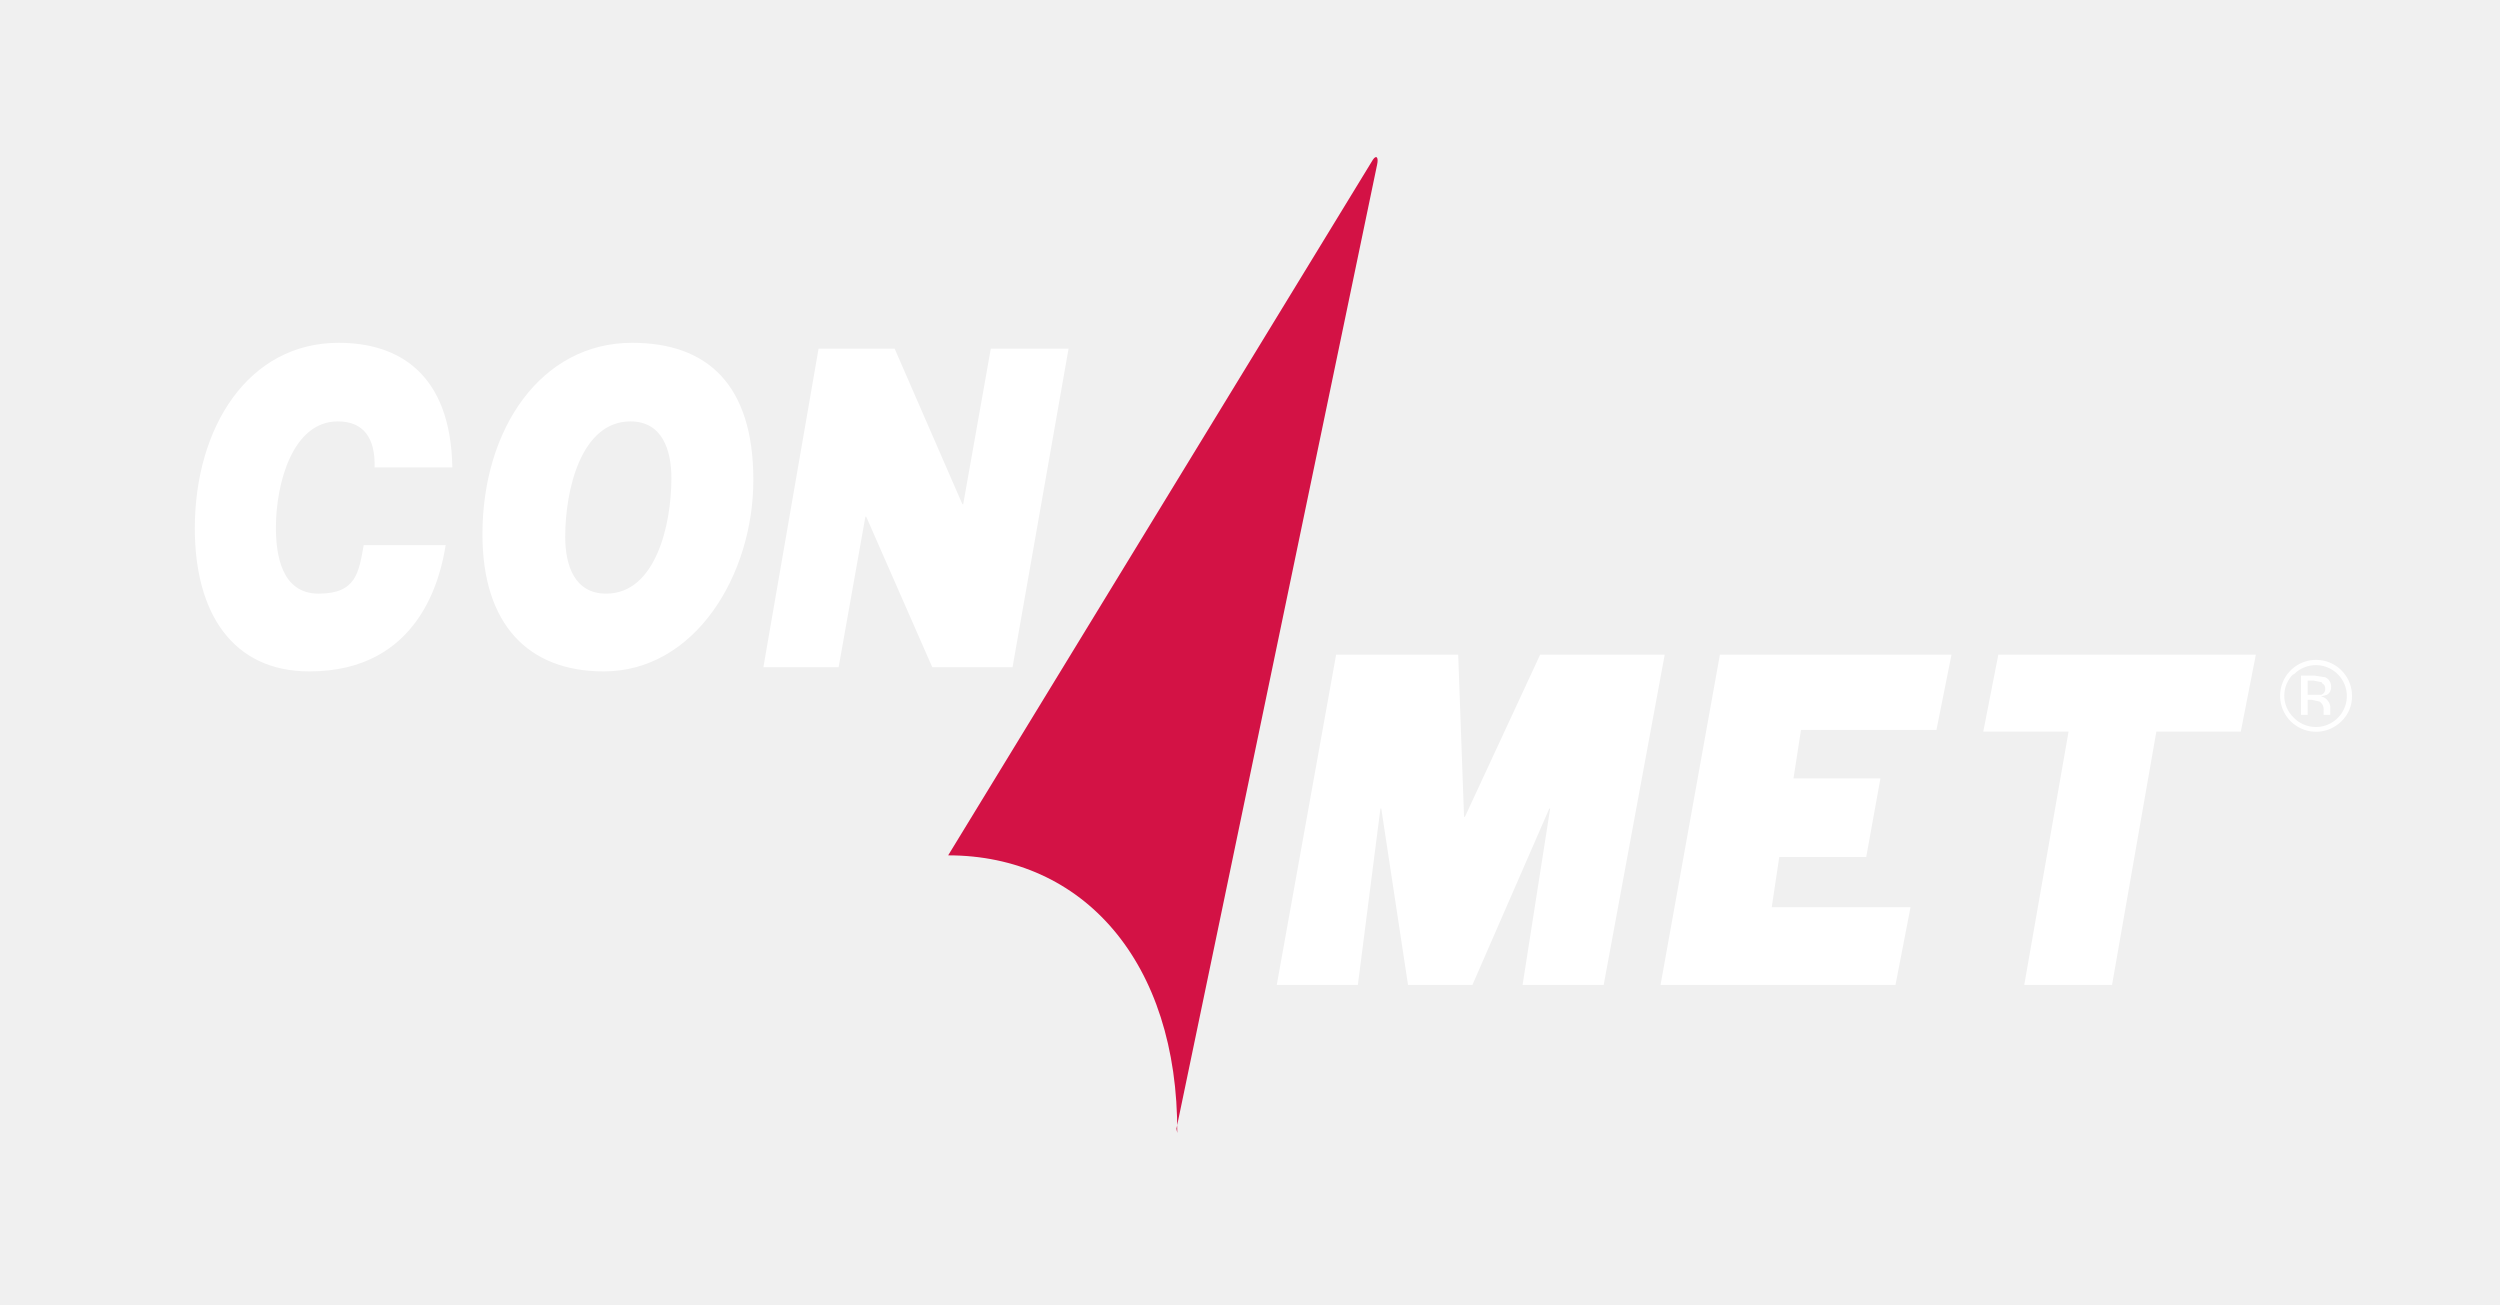
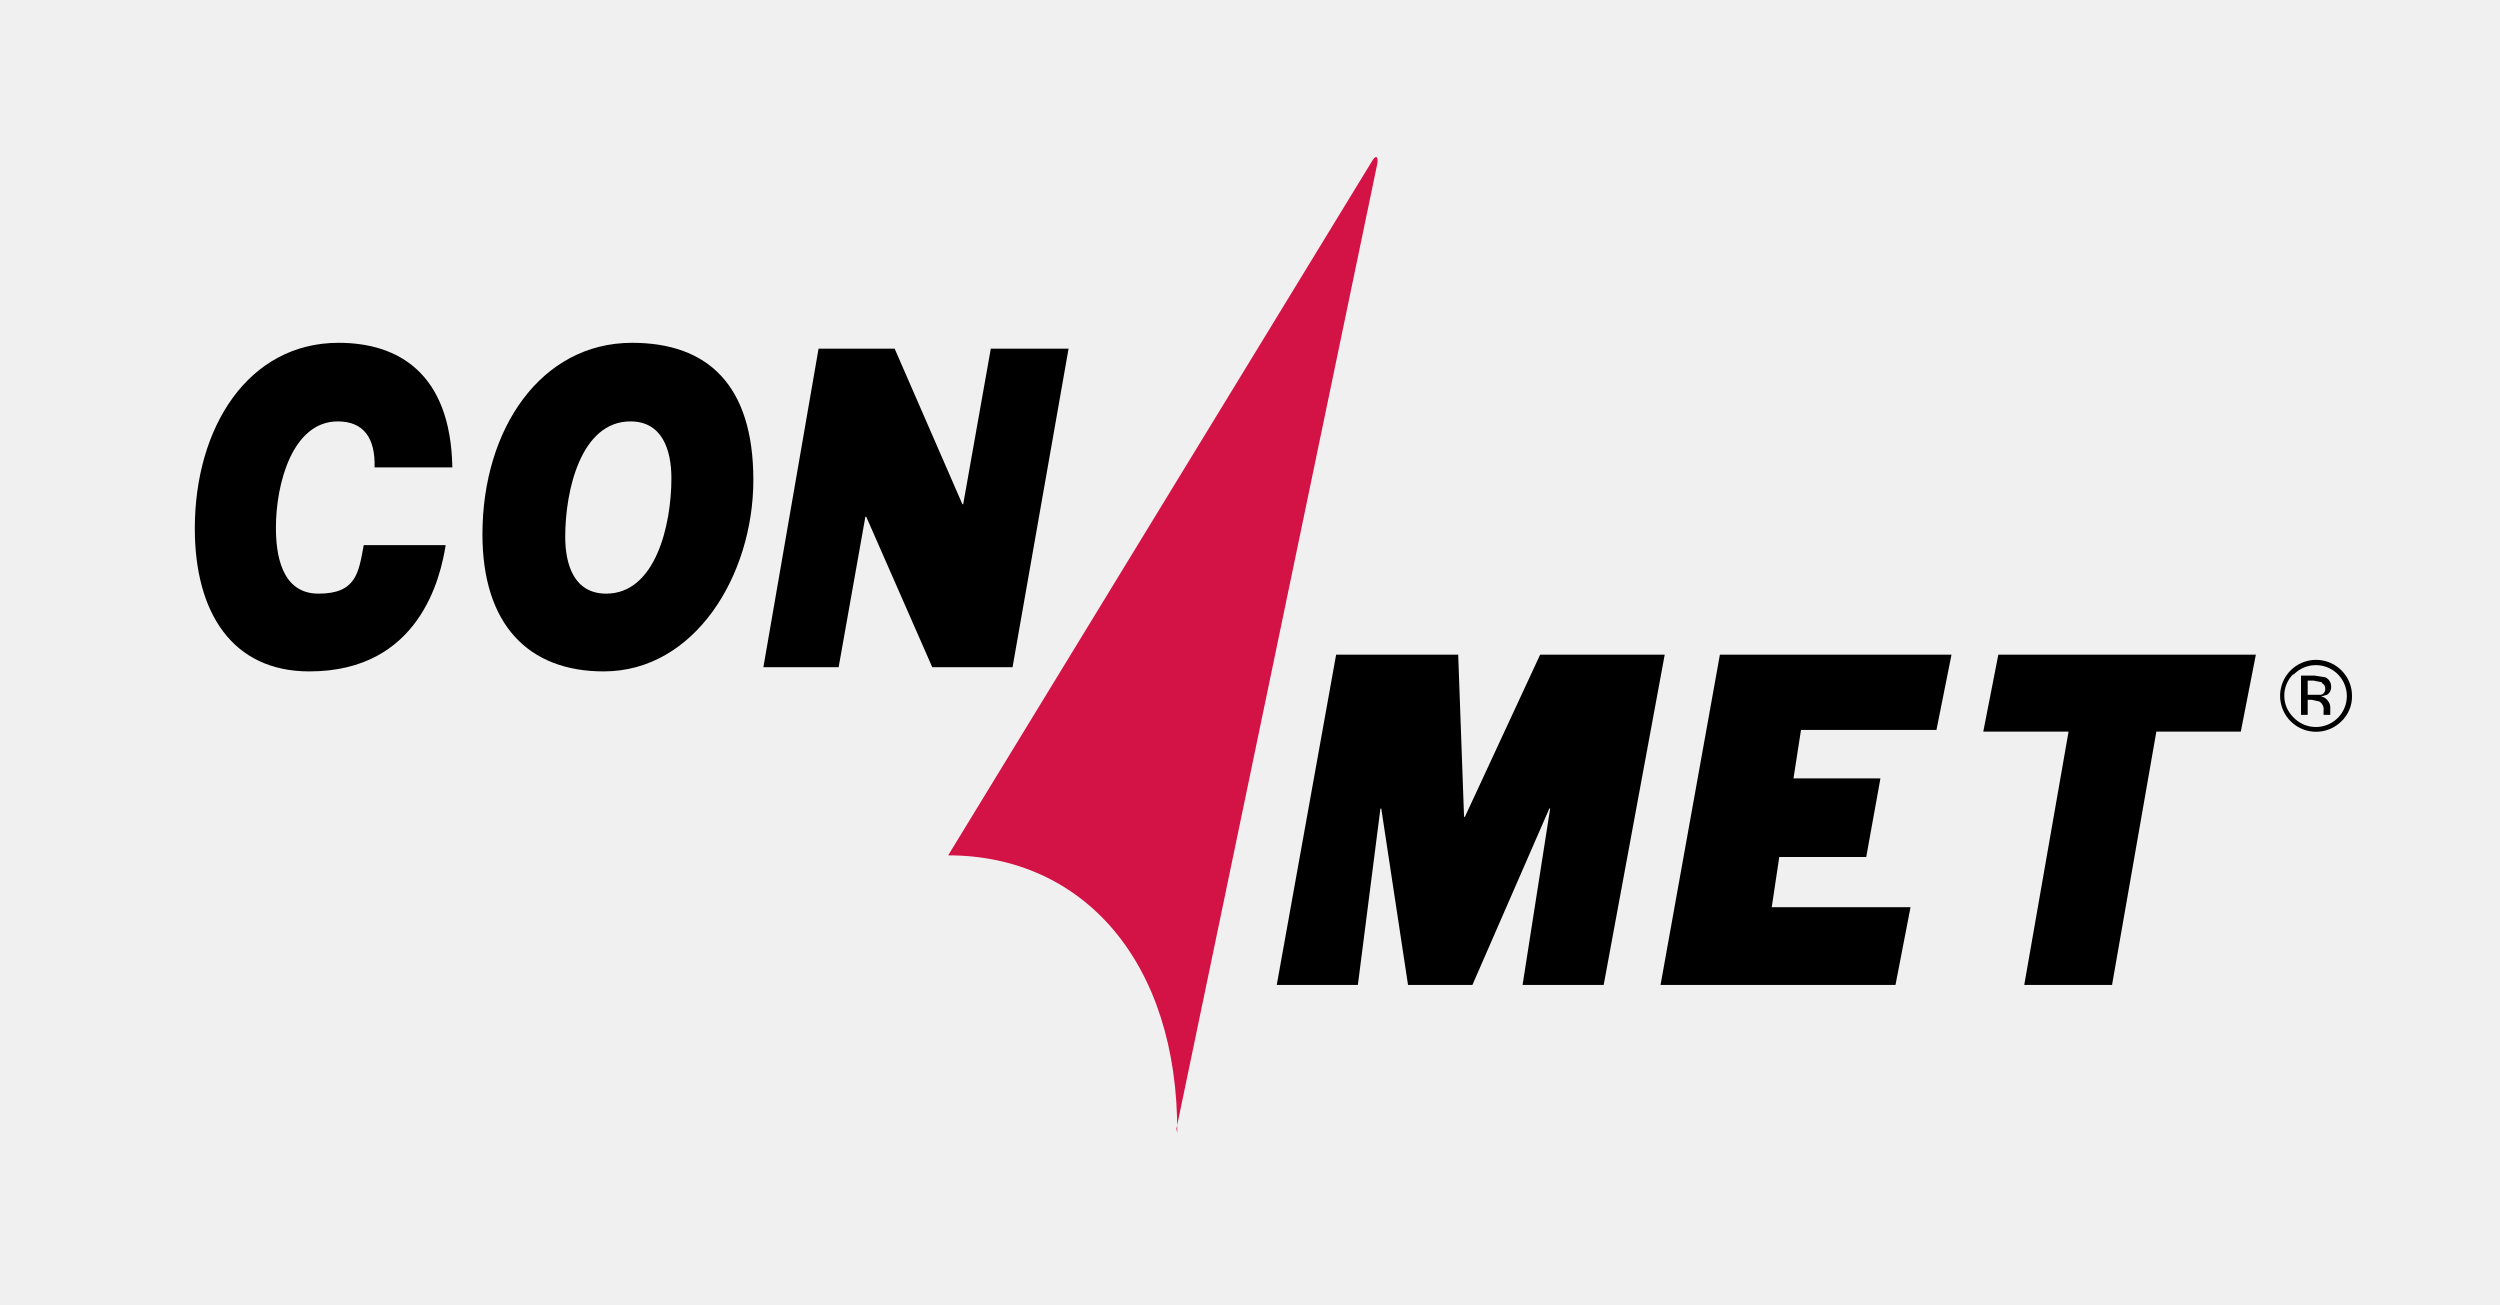
<svg xmlns="http://www.w3.org/2000/svg" viewBox="0 0 299 156">
  <rect width="299" height="156" style="fill:none" />
-   <path d="M211.3,369.2c-0.6,3.8-3.1,15.1-16.3,15.1-9.2,0-13.7-7-13.7-17.1,0-12.1,6.4-22.2,17.2-22.2,7.1,0,13.4,3.6,13.6,14.9h-9.3c0.1-3.5-1.3-5.5-4.4-5.5-5.4,0-7.4,7.4-7.4,12.7,0,3.1.6,7.9,5.1,7.9s4.8-2.5,5.4-5.8h9.6Z" transform="translate(-158 -304)" style="fill:#fff" />
+   <path d="M211.3,369.2c-0.6,3.8-3.1,15.1-16.3,15.1-9.2,0-13.7-7-13.7-17.1,0-12.1,6.4-22.2,17.2-22.2,7.1,0,13.4,3.6,13.6,14.9h-9.3c0.1-3.5-1.3-5.5-4.4-5.5-5.4,0-7.4,7.4-7.4,12.7,0,3.1.6,7.9,5.1,7.9s4.8-2.5,5.4-5.8h9.6Z" transform="translate(-158 -304)" style="fill:#000" />
  <path d="M298.8,439.5c0.1-20.5-11.3-33.2-27.4-33.2l50.8-83.2c0.4-.6.7-0.3,0.5,0.6L298.7,439" transform="translate(-158 -304)" style="fill:#d31245" />
-   <path d="M233.6,345c9,0,14.5,5,14.5,16.4s-7,22.9-17.9,22.9c-9,0-14.5-5.6-14.5-16.4,0-12.6,7-22.9,17.9-22.9h0ZM230.5,375c5.9,0,7.8-8.2,7.8-13.8,0-3.4-1.1-6.8-4.9-6.8-5.9,0-7.8,8.2-7.8,13.8,0,3.4,1.1,6.8,4.9,6.8h0Z" transform="translate(-158 -304)" style="fill:#fff" />
-   <polygon points="97.9 41.7 107 41.7 115.1 60.3 115.2 60.3 118.5 41.7 127.8 41.7 121.1 79.8 111.5 79.8 103.6 61.8 103.5 61.8 100.3 79.8 91.3 79.8 97.9 41.7 97.9 41.7" style="fill:#fff" />
-   <polygon points="159.8 78.3 174.4 78.3 175.1 97.7 175.2 97.7 184.2 78.3 199.1 78.3 191.8 117.8 182.1 117.8 185.4 96.7 185.3 96.7 176.1 117.8 168.4 117.8 165.2 96.7 165.1 96.7 162.4 117.8 152.7 117.8 159.8 78.3 159.8 78.3" style="fill:#fff" />
-   <polygon points="205.7 78.3 233.4 78.3 231.6 87.3 215.4 87.3 214.5 93.1 224.9 93.1 223.2 102.5 212.8 102.5 211.9 108.5 228.5 108.5 226.7 117.8 198.6 117.8 205.7 78.3 205.7 78.3" style="fill:#fff" />
-   <polygon points="247.4 87.5 237.2 87.5 239 78.3 269.8 78.3 268 87.5 257.9 87.5 252.6 117.8 242.1 117.8 247.4 87.5 247.4 87.5" style="fill:#fff" />
-   <path d="M438,390.3a4.3,4.3,0,1,1,1.3-3.1A4.1,4.1,0,0,1,438,390.3Zm-5.7-5.7a3.6,3.6,0,0,0-1.1,2.6,3.6,3.6,0,0,0,1.1,2.6A3.7,3.7,0,1,0,432.3,384.7Zm2.5,0.2,1.3,0.2a1.2,1.2,0,0,1,.7,1.2,1,1,0,0,1-.5.9l-0.7.2a1.2,1.2,0,0,1,.8.5,1.3,1.3,0,0,1,.3.7V389c0,0.1,0,.2,0,0.3v0.2h-0.8V389a1.1,1.1,0,0,0-.5-1.1l-0.9-.2H434v1.8h-0.8v-4.7h1.7Zm0.9,0.8-1-.2H434v1.7h1.6a0.7,0.7,0,0,0,.5-0.7A0.7,0.7,0,0,0,435.7,385.7Z" transform="translate(-158 -304)" style="fill:#fff" />
+   <path d="M233.6,345c9,0,14.5,5,14.5,16.4s-7,22.9-17.9,22.9c-9,0-14.5-5.6-14.5-16.4,0-12.6,7-22.9,17.9-22.9h0ZM230.5,375c5.9,0,7.8-8.2,7.8-13.8,0-3.4-1.1-6.8-4.9-6.8-5.9,0-7.8,8.2-7.8,13.8,0,3.4,1.1,6.8,4.9,6.8h0Z" transform="translate(-158 -304)" style="fill:#000" />
+   <polygon points="97.9 41.7 107 41.7 115.1 60.3 115.2 60.3 118.5 41.7 127.8 41.7 121.1 79.8 111.5 79.8 103.6 61.8 103.5 61.8 100.3 79.8 91.3 79.8 97.9 41.7 97.9 41.7" style="fill:#000" />
+   <polygon points="159.8 78.3 174.4 78.3 175.1 97.7 175.2 97.7 184.2 78.3 199.1 78.3 191.8 117.8 182.1 117.8 185.4 96.7 185.3 96.7 176.1 117.8 168.4 117.8 165.2 96.7 165.1 96.7 162.4 117.8 152.7 117.8 159.8 78.3 159.8 78.3" style="fill:#000" />
+   <polygon points="205.7 78.3 233.4 78.3 231.6 87.3 215.4 87.3 214.5 93.1 224.9 93.1 223.2 102.5 212.8 102.5 211.9 108.5 228.5 108.5 226.7 117.8 198.6 117.8 205.7 78.3 205.7 78.3" style="fill:#000" />
+   <polygon points="247.4 87.5 237.2 87.5 239 78.3 269.8 78.3 268 87.5 257.9 87.5 252.6 117.8 242.1 117.8 247.4 87.5 247.4 87.5" style="fill:#000" />
+   <path d="M438,390.3a4.3,4.3,0,1,1,1.3-3.1A4.1,4.1,0,0,1,438,390.3Zm-5.7-5.7a3.6,3.6,0,0,0-1.1,2.6,3.6,3.6,0,0,0,1.1,2.6A3.7,3.7,0,1,0,432.3,384.7Zm2.5,0.2,1.3,0.2a1.2,1.2,0,0,1,.7,1.2,1,1,0,0,1-.5.9l-0.7.2a1.2,1.2,0,0,1,.8.5,1.3,1.3,0,0,1,.3.7V389c0,0.1,0,.2,0,0.3v0.2h-0.8V389a1.1,1.1,0,0,0-.5-1.1l-0.9-.2H434v1.8h-0.8v-4.7h1.7Zm0.9,0.8-1-.2H434v1.7h1.6a0.7,0.7,0,0,0,.5-0.7A0.7,0.7,0,0,0,435.7,385.7Z" transform="translate(-158 -304)" style="fill:#000" />
</svg>
